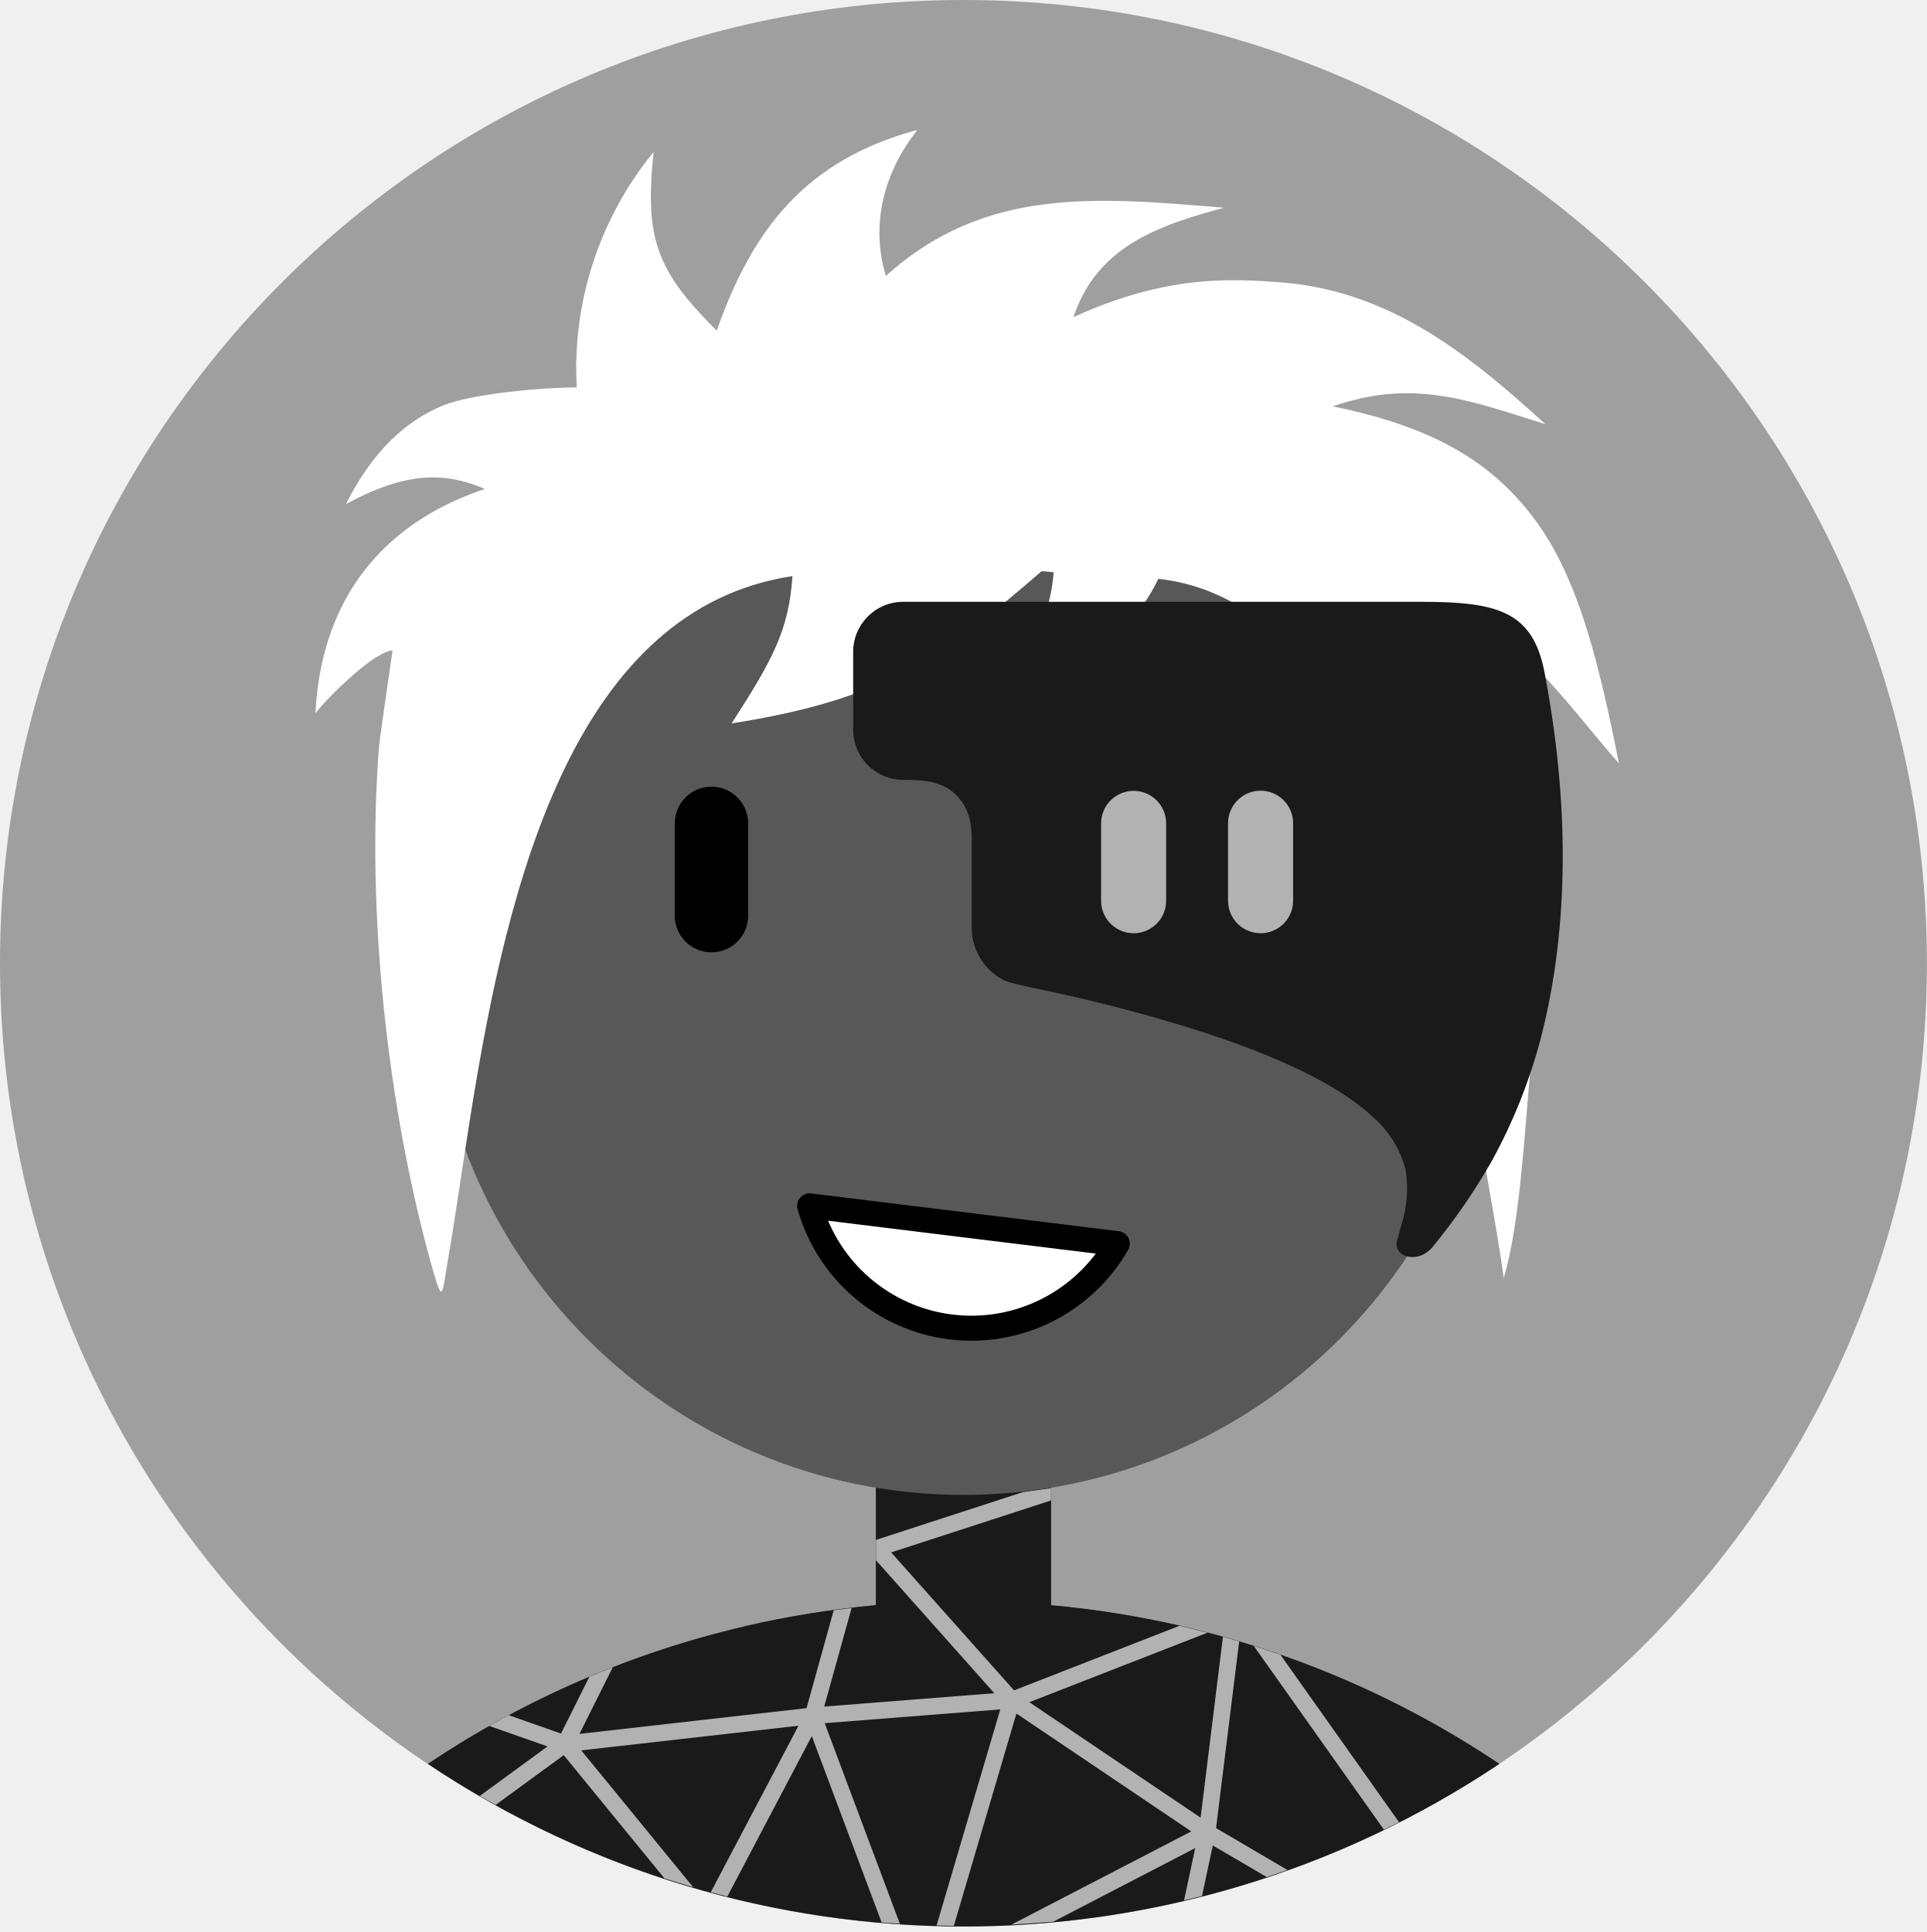
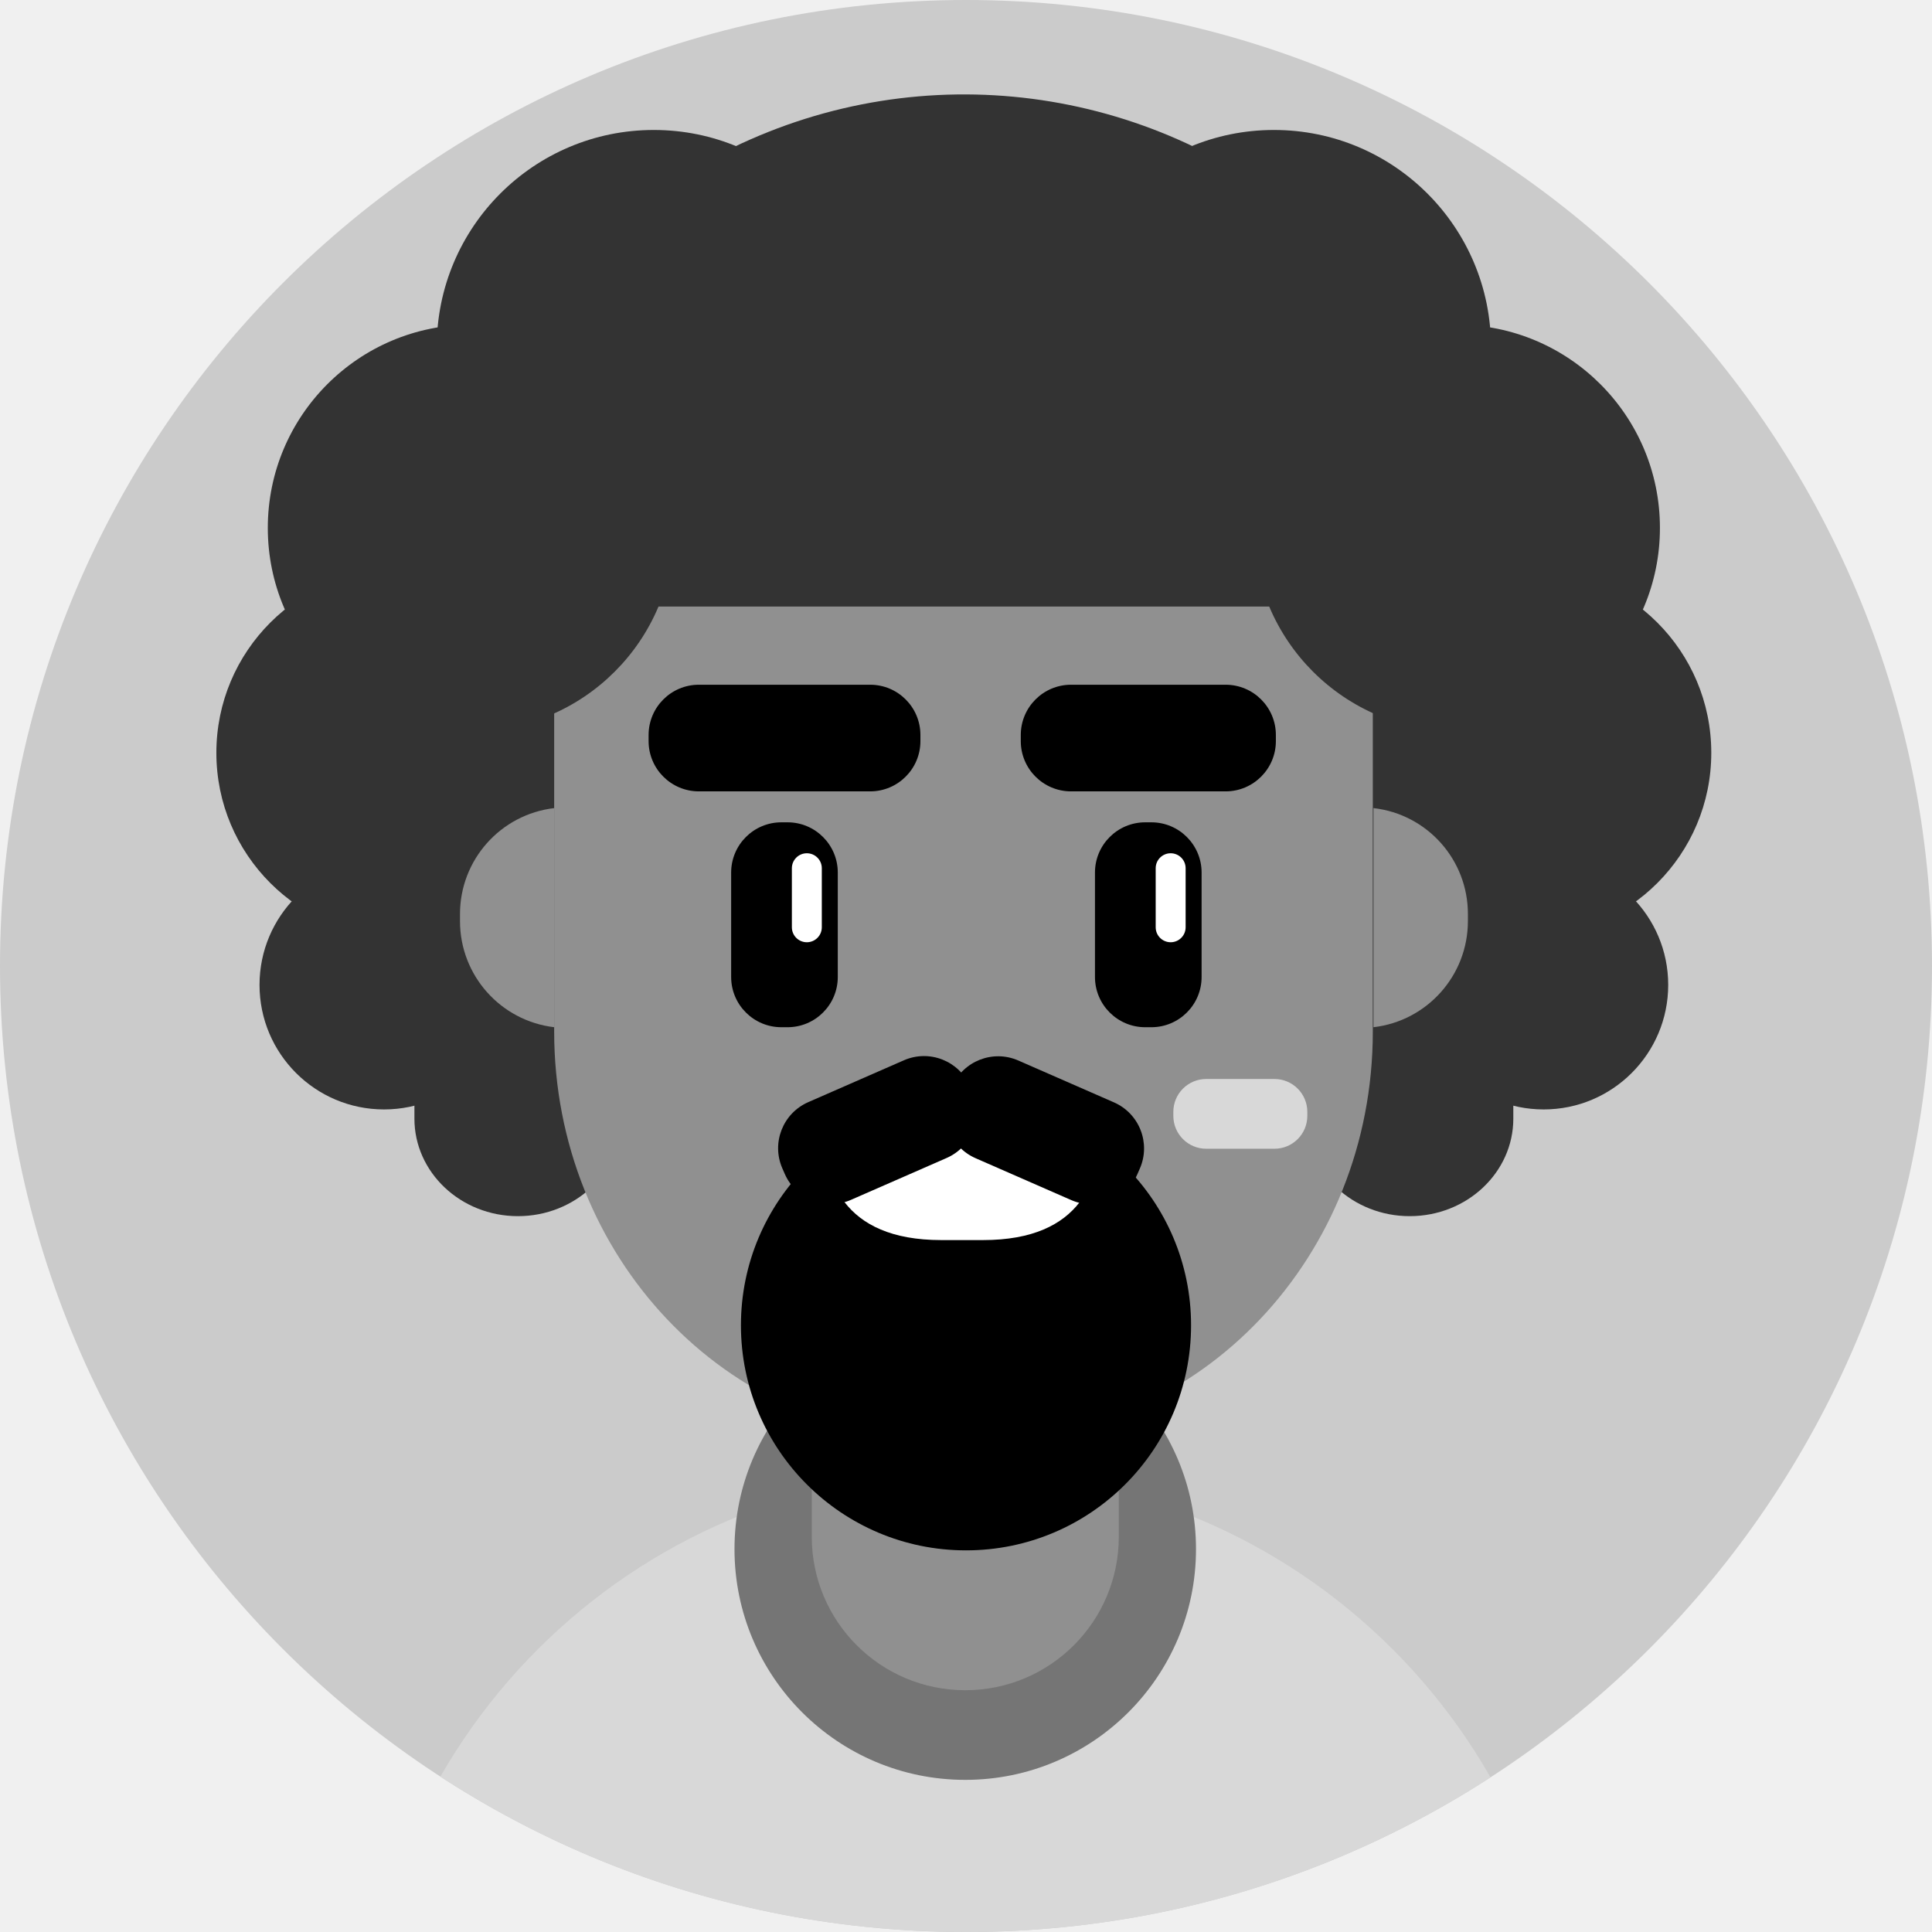
- <svg xmlns="http://www.w3.org/2000/svg" viewBox="0 0 231 231.66" version="1.1" id="svg26">
-   <style id="style45" />
-   <defs id="defs30">
-     <pattern id="EMFhbasepattern" patternUnits="userSpaceOnUse" width="6" height="6" x="0" y="0" />
-     <pattern id="EMFhbasepattern-3" patternUnits="userSpaceOnUse" width="6" height="6" x="0" y="0" />
+ <svg xmlns="http://www.w3.org/2000/svg" id="FINAL_AVATARS" data-name="FINAL AVATARS" viewBox="0 0 231 231">
+   <defs>
+     <style>.cls-1{fill:none;clip-rule:evenodd;}.cls-2{clip-path:url(#clip-path);}.cls-3{fill:#cbcbcb;fill-rule:evenodd;}.cls-4{fill:#333;}.cls-5{fill:#909090;}.cls-6{fill:#d8d8d8;}.cls-7{fill:#757575;}.cls-8{fill:#fff;}</style>
+     <clipPath id="clip-path">
+       <path class="cls-1" d="M115.5,0A115.5,115.5,0,1,1,0,115.5,115.5,115.5,0,0,1,115.5,0Z" />
+     </clipPath>
  </defs>
-   <path class="env" id="path17" style="fill:#9f9f9f;fill-rule:evenodd" d="m 609.801,0 a 115.5,115.5 0 1 1 -115.5,115.5 115.5,115.5 0 0 1 115.5,-115.5 z" />
-   <path id="path19" style="fill:#585858;fill-rule:evenodd" d="m 599.301,166.5 h 21 v 26 a 116.53,116.53 0 0 1 15.75,2.5 l 13.12,22.72 a 109.85,109.85 0 0 1 -78.74,0 l 13.12,-22.72 a 116.6,116.6 0 0 1 15.75,-2.53 v -26 z" />
-   <path id="path21" style="fill:#585858;fill-rule:evenodd" d="m 609.801,51.75 a 63.75,63.75 0 1 1 -63.75,63.75 63.75,63.75 0 0 1 63.75,-63.75 z" />
-   <path class="mouth" id="path23" style="fill:#ffffff;fill-rule:evenodd;stroke:#000000;stroke-width:3px;stroke-linecap:round;stroke-linejoin:round" d="m 591.361,144.59 a 20.15,20.15 0 0 0 36.88,4.53 z" />
-   <path class="clothes" id="path25" style="fill-rule:evenodd" d="m 636.051,195 a 114.79,114.79 0 0 1 38,16.5 115.53,115.53 0 0 1 -128.46,0 114.79,114.79 0 0 1 38,-16.5 v 0 a 115.77,115.77 0 0 1 15.71,-2.53 v -14.09 a 63.8,63.8 0 0 0 21,0 v 14.09 a 116.6,116.6 0 0 1 15.75,2.53 z" />
-   <path class="clothes" id="path27" style="fill:none;stroke:#b2b2b2;stroke-width:2px;stroke-miterlimit:2.613" d="m 554.221,206.23 7.83,2.88 29.72,-3.38 23.81,-1.87 21.8,-8.54 m -38.08,-9.79 21,-7.14 m 18.72,41.31 2.86,-23.18 m 4.4,1.36 14.93,21.12 m -43.29,11.77 21.1,-11 8.36,5 m -31.8,-20.89 23.44,15.84 -1.82,8 m -37.9,-42.19 16.28,18.33 -7.91,27.14 m -15.9,-25.25 -11.32,21.49 m -18.4,-18.13 13.65,16.77 m -9.27,-25.46 -4.38,8.69 -9.26,6.89 m 42.51,-23.1 -3.53,12.83 9.26,24.94" />
-   <path class="top" id="path29" style="fill:#ffffff;fill-rule:evenodd" d="m 671.301,133.5 c 1,6.56 2.36,13.18 3.27,19.73 2,-6.57 2.53,-18.25 3.24,-25.43 1.26,-13 1.83,-29.31 -0.43,-41.93 -0.85,-4.72 -2,-7.69 -2,-8.48 4.62,3.56 8.66,9.22 13,14.15 -2.69,-13.67 -5.32,-23.17 -10.51,-29.81 -4.56,-5.84 -11,-10.43 -23.81,-13 9.65,-3.34 16.27,-0.77 25.5,2.13 -9.21,-8.41 -18.67,-16 -31.69,-17 -5.71,-0.42 -13.62,-1 -24.89,4.17 2.85,-8.51 10.21,-11 18.05,-13.12 -15.13,-1.25 -28.61,-2.59 -40.53,8.18 -1.9,-6.21 -0.18,-12.54 3.79,-17.52 -13.46,3.63 -19.79,11.95 -24.07,24.08 -7,-7 -8.73,-10.82 -7.56,-21.43 a 41,41 0 0 0 -9.22,28.23 c -3.84,0 -12.46,0.72 -16,2.16 -4.45,1.8 -8.48,5.48 -11.67,11.83 7.3,-3.94 11.9,-3.85 16.66,-1.81 -10.39,3.45 -19.52,11.37 -20.32,26.9 1.53,-2.01 7.19,-7.53 9.25,-7.53 0,0 -1.52,10.36 -1.62,11.52 -1.56,19.73 1,43.4 6.37,62.47 1.31,4.69 1.19,3.09 1.89,-0.91 4.3,-24.68 7.89,-76.94 41.3,-82 -0.43,6.6 -2.51,10.22 -7.29,17.66 18.29,-2.86 25.12,-7.82 37.15,-18.24 0.46,0 1,0.09 1.46,0.12 -0.33,3.56 -1.09,6.56 -5,12.46 9.53,-1.32 14.72,-5.8 17.54,-11.67 24.89,2.67 34.63,43.58 38,64.1 z" />
-   <path class="eyes" id="path31" style="fill-rule:evenodd" d="m 602.581,72.16 h 62.18 c 9.19,0 13.32,1.21 14.71,8.52 3.61,18.95 2.2,33.49 -0.44,43.75 a 65.07,65.07 0 0 1 -5.89,14.78 73.52,73.52 0 0 1 -7.06,10.26 c -1.8,2.27 -5.17,1.21 -4.19,-1.09 0.14,-0.47 0.27,-1 0.4,-1.48 a 14.29,14.29 0 0 0 0.52,-6.62 12.52,12.52 0 0 0 -3.88,-6.3 c -4.17,-3.9 -12.81,-8.71 -32.53,-13.66 -6.4,-1.6 -10.69,-2.24 -11.76,-2.79 a 7.08,7.08 0 0 1 -3.85,-6.31 v -9 c 0,-2.39 0.18,-4.55 -1.56,-6.57 -1.74,-2.02 -4.16,-2.13 -6.65,-2.14 a 6,6 0 0 1 -6,-6 v -9.35 a 6,6 0 0 1 6,-6 z" />
-   <line class="eyes" id="line33" style="fill:none;stroke:#000000;stroke-width:8.8px;stroke-linecap:round;stroke-linejoin:round" y2="109.79" x2="579.591" y1="98.73" x1="579.591" />
-   <path class="eyes" id="path35" style="fill:none;stroke:#b2b2b2;stroke-width:7.8px;stroke-linecap:round;stroke-linejoin:round" d="M 630.201,98.73 V 108 m 15.22,-9.29 V 108" />
-   <path class="env" id="path4" style="fill:#9f9f9f;fill-rule:evenodd" d="M 115.5,0 A 115.5,115.5 0 1 1 0,115.5 115.5,115.5 0 0 1 115.5,0 Z" />
-   <path id="path6" style="fill:#585858;fill-rule:evenodd" d="m 105,166.5 h 21 v 26 a 116.53,116.53 0 0 1 15.75,2.5 l 13.12,22.72 a 109.85,109.85 0 0 1 -78.74,0 L 89.25,195 A 116.6,116.6 0 0 1 105,192.47 v -26 z" />
-   <path id="path8" style="fill:#585858;fill-rule:evenodd" d="M 115.5,51.75 A 63.75,63.75 0 1 1 51.75,115.5 63.75,63.75 0 0 1 115.5,51.75 Z" />
-   <path class="mouth" id="path10" style="fill:#ffffff;fill-rule:evenodd;stroke:#000000;stroke-width:3px;stroke-linecap:round;stroke-linejoin:round" d="m 97.06,144.59 a 20.15,20.15 0 0 0 36.88,4.53 z" />
-   <path class="clothes" id="path12" style="fill-rule:evenodd;fill:#1a1a1a" d="m 141.75,195 a 114.79,114.79 0 0 1 38,16.5 115.53,115.53 0 0 1 -128.46,0 114.79,114.79 0 0 1 38,-16.5 v 0 A 115.77,115.77 0 0 1 105,192.47 v -14.09 a 63.8,63.8 0 0 0 21,0 v 14.09 a 116.6,116.6 0 0 1 15.75,2.53 z" />
-   <path style="fill:#b2b2b2;fill-opacity:1;fill-rule:nonzero;stroke:none;stroke-width:0.193" d="m 60.984,205.662 6.268,2.205 3.407,-6.819 2.802,-1.135 -3.991,7.991 27.222,-3.086 3.254,-11.739 2.145,-0.269 -3.283,11.819 20.393,-1.601 -14.191,-15.945 v -2.438 l 17.606,-5.727 3.385,-0.473 v 1.47 l -19.167,6.229 14.731,16.542 19.839,-7.743 3.364,0.822 -21.371,8.34 20.532,13.842 2.678,-21.687 1.948,0.56 -2.773,22.378 0.058,0.036 v 0 l 8.507,4.992 -2.481,0.851 -6.472,-3.792 -1.299,6.062 -2.152,0.531 1.343,-6.28 -17.037,8.835 -5.027,0.357 21.59,-11.193 -20.962,-14.133 -7.501,25.457 -2.072,-0.036 7.639,-25.915 -21.05,1.652 9.011,24.052 -1.415,-0.095 -0.496,-0.044 -0.073,-0.007 -0.204,-0.015 -8.369,-22.342 -10.127,19.242 -1.985,-0.524 10.514,-19.962 -26.04,2.955 13.425,16.418 -3.444,-1.063 -12.083,-14.781 -8.165,5.968 -1.904,-1.077 8.128,-5.938 -6.99,-2.46 2.335,-1.288 z m 92.509,-7.256 14.228,20.093 -1.809,0.895 -15.614,-22.043 z" id="path106-4" class="clothes" />
-   <line class="eyes" id="line20" style="fill:none;stroke:#000000;stroke-width:8.8px;stroke-linecap:round;stroke-linejoin:round" y2="109.79" x2="85.29" y1="98.73" x1="85.29" />
-   <path d="M 109.989,15.57 C 96.53,19.2 90.2,27.52 85.92,39.65 78.921,32.65 77.189,28.83 78.36,18.22 a 41,41 0 0 0 -9.27,24.988 c 0,0 0,0 0,0 0.037,7.678 5.646,13.939 12.697,15.297 -13.315,5.811 -15.258,22.033 -14.045,33.524 5.769,-11.861 14.254,-20.981 27.258,-22.951 -0.43,6.6 -2.51,10.22 -7.29,17.66 18.29,-2.86 25.119,-7.82 37.15,-18.24 0.46,0 1,0.089 1.461,0.121 -0.33,3.56 -1.091,6.56 -5,12.46 9.53,-1.32 14.721,-5.801 17.539,-11.671 8.886,0.953 15.836,6.785 21.26,14.818 1.928,-15.211 -4.477,-26.6 -19.807,-34.036 1.417,-2.697 8.014,-11.925 17.661,-15.721 -1.424,-0.286 -2.888,-0.495 -4.403,-0.611 -5.71,-0.42 -13.62,-1 -24.89,4.17 2.85,-8.51 10.21,-11 18.05,-13.12 -15.131,-1.25 -28.61,-2.59 -40.53,8.18 -1.9,-6.21 -0.181,-12.54 3.789,-17.52 z" style="fill:#ffffff;fill-rule:evenodd;stroke-width:1" id="path5144" class="top" />
-   <path d="m 172.63,69.954 c 1.229,14.064 0.938,29.96 0.346,45.169 1.789,6.796 3.038,13.235 3.884,18.388 l 0.14,-0.011 c 1,6.56 2.36,13.18 3.27,19.73 2,-6.57 2.53,-18.25 3.24,-25.43 1.26,-13 1.83,-29.311 -0.43,-41.931 -0.85,-4.72 -2.001,-7.69 -2.001,-8.48 4.62,3.56 8.661,9.22 13.001,14.15 -0.675,-3.432 -1.347,-6.6 -2.057,-9.527 C 187.976,76.295 178.297,69.86 172.63,69.954 Z" style="fill:#ffffff;fill-rule:evenodd;stroke-width:1" id="path5211" class="top" />
-   <path d="m 157.973,34.471 c -10.339,2.758 -17.715,13.543 -19.132,16.24 15.33,7.436 20.783,17.96 21.278,33.517 5.953,8.818 10.066,20.289 12.857,30.895 0.876,-13.178 1.819,-27.726 0.266,-44.28 2.57,0.449 9.137,1.393 18.781,11.17 -2.116,-8.732 -4.567,-15.31 -8.454,-20.283 -4.56,-5.84 -10.999,-10.431 -23.809,-13 9.65,-3.34 16.27,-0.77 25.5,2.13 -8.139,-7.431 -16.474,-14.219 -27.287,-16.389 z" style="fill:#ffffff;fill-opacity:1;stroke:none;stroke-width:0.523px;stroke-linecap:butt;stroke-linejoin:miter;stroke-opacity:1" id="path5233" class="top" />
-   <path d="m 61.473,73.354 c -7.256,-0.775 -13.024,2.375 -16.262,5.388 0.738,-0.454 1.387,-0.742 1.849,-0.742 0,0 -1.52,10.359 -1.62,11.519 -1.56,19.73 1,43.401 6.37,62.471 1.31,4.69 1.19,3.089 1.89,-0.911 1.753,-10.061 3.389,-24.703 6.974,-38.864 -5.068,-17.627 -4.251,-32.403 0.799,-38.861 z" style="fill:#ffffff;fill-rule:evenodd;stroke-width:1" id="path5204" class="top" />
-   <path d="m 69.09,43.21 c -0.025,1.08 -0.008,2.161 0.052,3.24 -3.84,0 -12.46,0.72 -16,2.16 -4.45,1.8 -8.48,5.48 -11.67,11.83 7.3,-3.94 11.899,-3.85 16.66,-1.81 -10.39,3.45 -19.52,11.37 -20.32,26.9 1.146,-1.505 4.608,-4.979 7.139,-6.628 0.09,-0.059 0.174,-0.106 0.262,-0.159 3.714,-2.321 9.049,-5.125 15.181,-4.955 C 55.343,80.245 53.711,94.221 60.676,112.215 62.462,105.158 64.733,98.221 67.744,92.031 67.743,80.367 69.82,64.257 83.135,58.446 76.084,56.292 70.426,50.455 69.092,43.21 Z" style="fill:#ffffff;fill-rule:evenodd;stroke-width:1" id="path5239" class="top" />
-   <path class="eyes" id="path18" style="fill-rule:evenodd;fill:#1a1a1a;" d="m 108.28,72.16 h 62.18 c 9.19,0 13.32,1.21 14.71,8.52 3.61,18.95 2.2,33.49 -0.44,43.75 a 65.07,65.07 0 0 1 -5.89,14.78 73.52,73.52 0 0 1 -7.06,10.26 c -1.8,2.27 -5.17,1.21 -4.19,-1.09 0.14,-0.47 0.27,-1 0.4,-1.48 a 14.29,14.29 0 0 0 0.52,-6.62 12.52,12.52 0 0 0 -3.88,-6.3 c -4.17,-3.9 -12.81,-8.71 -32.53,-13.66 -6.4,-1.6 -10.69,-2.24 -11.76,-2.79 a 7.08,7.08 0 0 1 -3.85,-6.31 v -9 c 0,-2.39 0.18,-4.55 -1.56,-6.57 -1.74,-2.02 -4.16,-2.13 -6.65,-2.14 a 6,6 0 0 1 -6,-6 v -9.35 a 6,6 0 0 1 6,-6 z" />
-   <path class="eyes" id="path22" style="fill:none;stroke:#b2b2b2;stroke-width:7.8px;stroke-linecap:round;stroke-linejoin:round" d="M 135.9,98.73 V 108 m 15.22,-9.29 V 108" />
-   <g id="g134" transform="translate(-1186.173,-71.9877)">
-     <path id="path84" style="fill:#9f9f9f;fill-rule:evenodd" d="M 115.5,0 A 115.5,115.5 0 1 1 0,115.5 115.5,115.5 0 0 1 115.5,0 Z" class="env" />
-     <path id="path86" style="fill:#585858;fill-rule:evenodd" d="m 105,166.5 h 21 v 26 a 116.53,116.53 0 0 1 15.75,2.5 l 13.12,22.72 a 109.85,109.85 0 0 1 -78.74,0 L 89.25,195 A 116.6,116.6 0 0 1 105,192.47 v -26 z" />
-     <path id="path88" style="fill:#585858;fill-rule:evenodd" d="M 115.5,51.75 A 63.75,63.75 0 1 1 51.75,115.5 63.75,63.75 0 0 1 115.5,51.75 Z" />
-     <path id="path90" style="fill:#ffffff;fill-rule:evenodd;stroke:#000000;stroke-width:3px;stroke-linecap:round;stroke-linejoin:round" d="m 97.06,144.59 a 20.15,20.15 0 0 0 36.88,4.53 z" class="mouth" />
-     <path id="path92" style="fill-rule:evenodd" d="m 141.75,195 a 114.79,114.79 0 0 1 38,16.5 115.53,115.53 0 0 1 -128.46,0 114.79,114.79 0 0 1 38,-16.5 115.77,115.77 0 0 1 15.71,-2.53 v -14.09 a 63.8,63.8 0 0 0 21,0 v 14.09 a 116.6,116.6 0 0 1 15.75,2.53 z" class="clothes" />
-     <path id="path94" style="fill:none;stroke:#b2b2b2;stroke-width:2px;stroke-miterlimit:2.613" d="m 59.92,206.23 7.83,2.88 29.72,-3.38 23.81,-1.87 21.8,-8.54 m -38.08,-9.79 21,-7.14 m 18.72,41.31 2.86,-23.18 m 4.4,1.36 14.93,21.12 m -43.29,11.77 21.1,-11 8.36,5 m -31.8,-20.89 23.44,15.84 -1.82,8 M 105,185.53 121.28,203.86 113.37,231 m -15.9,-25.25 -11.32,21.49 m -18.4,-18.13 13.65,16.77 m -9.27,-25.46 -4.38,8.69 -9.26,6.89 m 42.51,-23.1 -3.53,12.83 9.26,24.94" class="clothes" />
-     <line id="line96" style="fill:none;stroke:#000000;stroke-width:8.8px;stroke-linecap:round;stroke-linejoin:round" y2="109.79" y1="98.73" x2="85.29" x1="85.29" class="eyes" />
-     <path id="path98" style="fill:#ffffff;fill-rule:evenodd" d="M 109.99,15.57 C 96.53,19.2 90.201,27.52 85.921,39.65 78.921,32.65 77.19,28.83 78.36,18.22 a 41,41 0 0 0 -9.27,24.988 c 0.037,7.678 5.646,13.939 12.697,15.297 -13.315,5.811 -15.258,22.033 -14.045,33.524 5.769,-11.861 14.254,-20.981 27.258,-22.951 -0.43,6.6 -2.51,10.22 -7.29,17.66 18.29,-2.86 25.119,-7.82 37.15,-18.24 0.46,0 1,0.089 1.461,0.121 -0.33,3.56 -1.091,6.56 -5,12.46 9.53,-1.32 14.721,-5.801 17.539,-11.671 8.886,0.953 15.836,6.785 21.26,14.818 1.928,-15.211 -4.477,-26.6 -19.807,-34.036 1.417,-2.697 8.014,-11.925 17.661,-15.721 -1.424,-0.286 -2.888,-0.495 -4.403,-0.611 -5.71,-0.42 -13.62,-1 -24.89,4.17 2.85,-8.51 10.21,-11 18.05,-13.12 -15.131,-1.25 -28.61,-2.59 -40.53,8.18 -1.9,-6.21 -0.181,-12.54 3.789,-17.52 z" class="top" />
-     <path id="path100" style="fill:#ffffff;fill-rule:evenodd" d="m 173.82,72.031 c -0.853,0.024 -1.282,0.14 -1.383,0.17 0.137,0.096 0.458,0.842 1.071,4.935 0.825,5.497 -0.41,35.013 -0.536,37.987 1.789,6.796 3.038,13.235 3.884,18.388 l 0.14,-0.011 c 1,6.56 2.36,13.18 3.27,19.73 2,-6.57 2.53,-18.25 3.24,-25.43 1.26,-13 1.83,-29.311 -0.43,-41.931 -0.85,-4.72 -2.001,-7.69 -2.001,-8.48 4.62,3.56 8.661,9.22 13.001,14.15 -0.675,-3.432 -1.347,-6.6 -2.057,-9.527 -9.005,-9.029 -15.457,-10.059 -18.199,-9.982 z m -1.383,0.17 c -0.057,-0.039 -0.085,0.019 -0.085,0.019 0,0 0.072,-0.016 0.085,-0.019 z" class="top" />
-     <path id="path102" style="fill:#ffffff" d="m 157.97,34.471 c -9.647,3.796 -16.245,13.024 -17.661,15.721 15.33,7.436 21.735,18.825 19.807,34.036 5.953,8.818 10.066,20.289 12.857,30.895 0.127,-2.974 1.362,-32.49 0.536,-37.987 -0.613,-4.093 -0.934,-4.839 -1.071,-4.935 -0.011,0.005 -0.085,0.019 -0.085,0.019 0,0 0.026,-0.059 0.085,-0.019 0.428,-0.124 7.778,-2.023 19.582,9.812 -2.116,-8.732 -4.567,-15.31 -8.454,-20.283 -4.56,-5.84 -10.999,-10.431 -23.809,-13 9.65,-3.34 16.27,-0.77 25.5,2.13 -8.139,-7.431 -16.474,-14.219 -27.287,-16.389 z" class="top" />
-     <path id="path104" style="fill:#ffffff;fill-rule:evenodd" d="m 60.392,73.787 c -6.131,-0.169 -11.467,2.634 -15.181,4.955 0.738,-0.454 1.387,-0.742 1.849,-0.742 0,0 -1.52,10.359 -1.62,11.519 -1.56,19.73 1,43.401 6.37,62.471 1.31,4.69 1.19,3.089 1.89,-0.911 1.753,-10.061 3.389,-24.703 6.974,-38.864 -6.965,-17.994 -5.332,-31.97 -0.282,-38.428 z" class="top" />
-     <path id="path106" style="fill:#ffffff;fill-rule:evenodd" d="m 69.09,43.21 a 41,41 0 0 0 0.052,3.24 c -3.84,0 -12.46,0.72 -16,2.16 -4.45,1.8 -8.48,5.48 -11.67,11.83 7.3,-3.94 11.899,-3.85 16.66,-1.81 -10.39,3.45 -19.52,11.37 -20.32,26.9 1.146,-1.505 4.608,-4.979 7.139,-6.628 0.09,-0.059 0.174,-0.106 0.262,-0.159 3.714,-2.321 9.049,-5.125 15.181,-4.955 -5.05,6.458 -6.682,20.434 0.282,38.428 1.787,-7.057 4.057,-13.994 7.068,-20.184 -1.213,-11.491 0.731,-27.713 14.045,-33.524 -7.051,-1.359 -12.66,-7.62 -12.697,-15.297 z" class="top" />
-     <path id="path108" style="fill-rule:evenodd" d="m 108.28,72.16 h 62.18 c 9.19,0 13.32,1.21 14.71,8.52 3.61,18.95 2.2,33.49 -0.44,43.75 a 65.07,65.07 0 0 1 -5.89,14.78 73.52,73.52 0 0 1 -7.06,10.26 c -1.8,2.27 -5.17,1.21 -4.19,-1.09 0.14,-0.47 0.27,-1 0.4,-1.48 a 14.29,14.29 0 0 0 0.52,-6.62 12.52,12.52 0 0 0 -3.88,-6.3 c -4.17,-3.9 -12.81,-8.71 -32.53,-13.66 -6.4,-1.6 -10.69,-2.24 -11.76,-2.79 a 7.08,7.08 0 0 1 -3.85,-6.31 v -9 c 0,-2.39 0.18,-4.55 -1.56,-6.57 -1.74,-2.02 -4.16,-2.13 -6.65,-2.14 a 6,6 0 0 1 -6,-6 v -9.35 a 6,6 0 0 1 6,-6 z" class="eyes" />
-     <path id="path110" style="fill:none;stroke:#b2b2b2;stroke-width:7.8px;stroke-linecap:round;stroke-linejoin:round" d="M 135.9,98.73 V 108 m 15.22,-9.29 V 108" class="eyes" />
+   <g class="cls-2">
+     <path class="cls-3" d="M115.5,0A115.5,115.5,0,1,1,0,115.5,115.5,115.5,0,0,1,115.5,0Z" />
+     <circle class="cls-4" cx="182.59" cy="90.01" r="22.02" />
+     <circle class="cls-4" cx="184.57" cy="117.76" r="14.89" />
+     <path class="cls-4" d="M180.94,49.2v84.55c0,6.42-5.53,11.66-12.39,11.66h0c-6.82,0-12.38-5.21-12.38-11.66V49.2c0-6.41,5.53-11.65,12.38-11.65h0C175.41,37.55,180.94,42.79,180.94,49.2Z" />
+     <path class="cls-5" d="M164.22,96.62v26.2a12.77,12.77,0,0,0,11.29-12.68v-.85A12.73,12.73,0,0,0,164.22,96.62Z" />
+     <circle class="cls-4" cx="152.32" cy="41.49" r="25.95" />
+     <circle class="cls-4" cx="47.89" cy="90.01" r="22.02" />
+     <path class="cls-4" d="M49.55,49.2v84.55c0,6.42,5.53,11.66,12.38,11.66h0c6.82,0,12.39-5.21,12.39-11.66V49.2c0-6.41-5.53-11.65-12.39-11.65h0C55.08,37.55,49.55,42.79,49.55,49.2Z" />
+     <circle class="cls-6" cx="115.41" cy="248.31" r="72.28" />
+     <circle class="cls-7" cx="115.41" cy="185.22" r="27.59" />
+     <rect class="cls-5" x="97.06" y="139.13" width="36.71" height="62.96" rx="18.35" />
+     <path class="cls-5" d="M164,69.64c-2-24.86-21.78-44.39-45.86-44.39H112.3c-24.07,0-43.83,19.51-45.86,44.39q-.18,2.1-.18,4.23v49.47c0,26.84,20.61,48.61,46,48.61h5.88c25.42,0,46-21.75,46-48.61V73.87Q164.22,71.74,164,69.64Z" />
+     <circle cx="115.5" cy="158.46" r="26.91" />
+     <rect class="cls-6" x="140.29" y="129.01" width="16.02" height="8.34" rx="3.93" />
+     <rect x="87.42" y="98.32" width="12.75" height="24.5" rx="6.01" />
+     <rect class="cls-8" x="94.68" y="102.02" width="3.58" height="10.64" rx="1.79" />
+     <rect x="77.55" y="81.87" width="32.5" height="12.75" rx="6.01" />
+     <rect x="130.92" y="98.32" width="12.75" height="24.5" rx="6.01" />
+     <rect class="cls-8" x="138.18" y="102.02" width="3.58" height="10.64" rx="1.79" />
+     <rect x="122.05" y="81.87" width="30.5" height="12.75" rx="6.01" />
+     <path class="cls-8" d="M98.37,134.43c0,6.4,2.26,13.84,14.17,13.84h5c11.91,0,14.14-7.44,14.17-13.84Z" />
+     <rect x="92.66" y="128.75" width="24.5" height="12.75" rx="6.01" transform="translate(-45.38 53.4) rotate(-23.64)" />
+     <rect x="118.53" y="122.88" width="12.75" height="24.5" rx="6.01" transform="translate(-48.96 195.38) rotate(-66.36)" />
+     <path class="cls-4" d="M159.84,29.61A63.37,63.37,0,0,0,51.94,72.52H178.6A63.17,63.17,0,0,0,159.84,29.61Z" />
+     <circle class="cls-4" cx="56.32" cy="63.12" r="24.3" />
+     <circle class="cls-4" cx="78.17" cy="41.49" r="25.95" />
+     <circle class="cls-4" cx="174.17" cy="63.12" r="24.3" />
+     <circle class="cls-4" cx="45.92" cy="117.76" r="14.89" />
+     <path class="cls-5" d="M66.27,96.62v26.2A12.77,12.77,0,0,1,55,110.14v-.85A12.75,12.75,0,0,1,66.27,96.62Z" />
  </g>
-   <path class="env" id="path47" style="fill:#9f9f9f;fill-rule:evenodd" d="m -731.983,0 a 115.5,115.5 0 1 1 -115.5,115.5 115.5,115.5 0 0 1 115.5,-115.5 z" />
-   <path id="path49" style="fill:#585858;fill-rule:evenodd" d="m -742.483,166.5 h 21 v 26 a 116.53,116.53 0 0 1 15.75,2.5 l 13.12,22.72 a 109.85,109.85 0 0 1 -78.74,0 l 13.12,-22.72 a 116.6,116.6 0 0 1 15.75,-2.53 v -26 z" />
-   <path id="path51" style="fill:#585858;fill-rule:evenodd" d="m -731.983,51.75 a 63.75,63.75 0 1 1 -63.75,63.75 63.75,63.75 0 0 1 63.75,-63.75 z" />
-   <path class="mouth" id="path53" style="fill:#ffffff;fill-rule:evenodd;stroke:#000000;stroke-width:3px;stroke-linecap:round;stroke-linejoin:round" d="m -750.423,144.59 a 20.15,20.15 0 0 0 36.88,4.53 z" />
-   <path class="clothes" id="path55" style="fill-rule:evenodd" d="m -705.733,195 a 114.79,114.79 0 0 1 38,16.5 115.53,115.53 0 0 1 -128.46,0 114.79,114.79 0 0 1 38,-16.5 v 0 a 115.77,115.77 0 0 1 15.71,-2.53 v -14.09 a 63.8,63.8 0 0 0 21,0 v 14.09 a 116.6,116.6 0 0 1 15.75,2.53 z" />
-   <path class="clothes" id="path57" style="fill:none;stroke:#b2b2b2;stroke-width:2px;stroke-miterlimit:2.613" d="m -787.563,206.23 7.83,2.88 29.72,-3.38 23.81,-1.87 21.8,-8.54 m -38.08,-9.79 21,-7.14 m 18.72,41.31 2.86,-23.18 m 4.4,1.36 14.93,21.12 m -43.29,11.77 21.1,-11 8.36,5 m -31.8,-20.89 23.44,15.84 -1.82,8 m -37.9,-42.19 16.28,18.33 -7.91,27.14 m -15.9,-25.25 -11.32,21.49 m -18.4,-18.13 13.65,16.77 m -9.27,-25.46 -4.38,8.69 -9.26,6.89 m 42.51,-23.1 -3.53,12.83 9.26,24.94" />
-   <line class="eyes" id="line59" style="fill:none;stroke:#000000;stroke-width:8.8px;stroke-linecap:round;stroke-linejoin:round" y2="109.79" x2="-762.193" y1="98.73" x1="-762.193" />
-   <path d="m -737.494,15.57 c -13.46,3.63 -19.789,11.95 -24.069,24.08 -7,-7 -8.731,-10.82 -7.561,-21.43 a 41,41 0 0 0 -9.27,24.988 c 0,0 0,0 0,0 0.037,7.678 5.646,13.939 12.697,15.297 -13.315,5.811 -15.258,22.033 -14.045,33.524 5.769,-11.861 14.254,-20.981 27.258,-22.951 -0.43,6.6 -2.51,10.22 -7.29,17.66 18.29,-2.86 25.119,-7.82 37.15,-18.24 0.46,0 1,0.089 1.461,0.121 -0.33,3.56 -1.091,6.56 -5,12.46 9.53,-1.32 14.721,-5.801 17.539,-11.671 8.886,0.953 15.836,6.785 21.26,14.818 1.928,-15.211 -4.477,-26.6 -19.807,-34.036 1.417,-2.697 8.014,-11.925 17.661,-15.721 -1.424,-0.286 -2.888,-0.495 -4.403,-0.611 -5.71,-0.42 -13.62,-1 -24.89,4.17 2.85,-8.51 10.21,-11 18.05,-13.12 -15.131,-1.25 -28.61,-2.59 -40.53,8.18 -1.9,-6.21 -0.181,-12.54 3.789,-17.52 z" style="fill:#ffffff;fill-rule:evenodd;stroke-width:1" id="path61" class="top" />
-   <path d="m -674.853,69.954 c 1.229,14.064 0.938,29.96 0.346,45.169 1.789,6.796 3.038,13.235 3.884,18.388 l 0.14,-0.011 c 1,6.56 2.36,13.18 3.27,19.73 2,-6.57 2.53,-18.25 3.24,-25.43 1.26,-13 1.83,-29.311 -0.43,-41.931 -0.85,-4.72 -2.001,-7.69 -2.001,-8.48 4.62,3.56 8.661,9.22 13.001,14.15 -0.675,-3.432 -1.347,-6.6 -2.057,-9.527 -4.047,-5.718 -13.726,-12.154 -19.393,-12.06 z" style="fill:#ffffff;fill-rule:evenodd;stroke-width:1" id="path63" class="top" />
-   <path d="m -689.51,34.471 c -10.339,2.758 -17.715,13.543 -19.132,16.24 15.33,7.436 20.783,17.96 21.278,33.517 5.953,8.818 10.066,20.289 12.857,30.895 0.876,-13.178 1.819,-27.726 0.266,-44.28 2.57,0.449 9.137,1.393 18.781,11.17 -2.116,-8.732 -4.567,-15.31 -8.454,-20.283 -4.56,-5.84 -10.999,-10.431 -23.809,-13 9.65,-3.34 16.27,-0.77 25.5,2.13 -8.139,-7.431 -16.474,-14.219 -27.287,-16.389 z" style="fill:#ffffff;fill-opacity:1;stroke:none;stroke-width:0.523px;stroke-linecap:butt;stroke-linejoin:miter;stroke-opacity:1" id="path65" class="top" />
-   <path d="m -786.01,73.354 c -7.256,-0.775 -13.024,2.375 -16.262,5.388 0.738,-0.454 1.387,-0.742 1.849,-0.742 0,0 -1.52,10.359 -1.62,11.519 -1.56,19.73 1,43.401 6.37,62.471 1.31,4.69 1.19,3.089 1.89,-0.911 1.753,-10.061 3.389,-24.703 6.974,-38.864 -5.068,-17.627 -4.251,-32.403 0.799,-38.861 z" style="fill:#ffffff;fill-rule:evenodd;stroke-width:1" id="path67" class="top" />
-   <path d="m -778.393,43.21 c -0.025,1.08 -0.008,2.161 0.052,3.24 -3.84,0 -12.46,0.72 -16,2.16 -4.45,1.8 -8.48,5.48 -11.67,11.83 7.3,-3.94 11.899,-3.85 16.66,-1.81 -10.39,3.45 -19.52,11.37 -20.32,26.9 1.146,-1.505 4.608,-4.979 7.139,-6.628 0.09,-0.059 0.174,-0.106 0.262,-0.159 3.714,-2.321 9.049,-5.125 15.181,-4.955 -5.05,6.458 -6.682,20.434 0.282,38.428 1.787,-7.057 4.057,-13.994 7.068,-20.184 -10e-4,-11.664 2.076,-27.774 15.391,-33.585 -7.051,-2.154 -12.709,-7.991 -14.043,-15.236 z" style="fill:#ffffff;fill-rule:evenodd;stroke-width:1" id="path69" class="top" />
-   <path class="eyes" id="path71" style="fill:#1a1a1a;fill-rule:evenodd" d="m -739.203,72.16 h 62.18 c 9.19,0 13.32,1.21 14.71,8.52 3.61,18.95 2.2,33.49 -0.44,43.75 a 65.07,65.07 0 0 1 -5.89,14.78 73.52,73.52 0 0 1 -7.06,10.26 c -1.8,2.27 -5.17,1.21 -4.19,-1.09 0.14,-0.47 0.27,-1 0.4,-1.48 a 14.29,14.29 0 0 0 0.52,-6.62 12.52,12.52 0 0 0 -3.88,-6.3 c -4.17,-3.9 -12.81,-8.71 -32.53,-13.66 -6.4,-1.6 -10.69,-2.24 -11.76,-2.79 a 7.08,7.08 0 0 1 -3.85,-6.31 v -9 c 0,-2.39 0.18,-4.55 -1.56,-6.57 -1.74,-2.02 -4.16,-2.13 -6.65,-2.14 a 6,6 0 0 1 -6,-6 v -9.35 a 6,6 0 0 1 6,-6 z" />
-   <path class="eyes" id="path73" style="fill:none;stroke:#b2b2b2;stroke-width:7.8px;stroke-linecap:round;stroke-linejoin:round" d="M -711.583,98.73 V 108 m 15.22,-9.29 V 108" />
-   <path class="env" id="path885" style="fill:#9f9f9f;fill-rule:evenodd" d="m -366.511,0 a 115.5,115.5 0 1 1 -115.5,115.5 115.5,115.5 0 0 1 115.5,-115.5 z" />
-   <path id="path887" style="fill:#585858;fill-rule:evenodd" d="m -377.011,166.5 h 21 v 26 a 116.53,116.53 0 0 1 15.75,2.5 l 13.12,22.72 a 109.85,109.85 0 0 1 -78.74,0 l 13.12,-22.72 a 116.6,116.6 0 0 1 15.75,-2.53 v -26 z" />
-   <path id="path889" style="fill:#585858;fill-rule:evenodd" d="m -366.511,51.75 a 63.75,63.75 0 1 1 -63.75,63.75 63.75,63.75 0 0 1 63.75,-63.75 z" />
-   <path class="mouth" id="path891" style="fill:#ffffff;fill-rule:evenodd;stroke:#000000;stroke-width:3px;stroke-linecap:round;stroke-linejoin:round" d="m -384.951,144.59 a 20.15,20.15 0 0 0 36.88,4.53 z" />
-   <path class="clothes" id="path893" style="fill-rule:evenodd" d="m -340.261,195 a 114.79,114.79 0 0 1 38,16.5 115.53,115.53 0 0 1 -128.46,0 114.79,114.79 0 0 1 38,-16.5 v 0 a 115.77,115.77 0 0 1 15.71,-2.53 v -14.09 a 63.8,63.8 0 0 0 21,0 v 14.09 a 116.6,116.6 0 0 1 15.75,2.53 z" />
-   <path style="fill:#b2b2b2;fill-opacity:1;fill-rule:nonzero;stroke:none;stroke-width:0.193" d="m -421.027,205.662 6.268,2.205 3.407,-6.819 c 0.927,-0.386 1.861,-0.764 2.802,-1.135 l -3.991,7.991 27.222,-3.086 3.254,-11.739 c 0.715,-0.095 1.43,-0.182 2.145,-0.269 l -3.283,11.819 20.393,-1.601 -14.191,-15.945 v -2.438 l 17.606,-5.727 c 1.131,-0.124 2.262,-0.284 3.385,-0.473 v 1.47 l -19.167,6.229 14.731,16.542 19.839,-7.743 c 1.116,0.255 2.247,0.531 3.364,0.822 l -21.371,8.34 20.532,13.842 2.678,-21.687 c 0.649,0.182 1.299,0.371 1.948,0.56 l -2.773,22.378 0.058,0.036 v 0 l 8.507,4.992 c -0.824,0.291 -1.649,0.575 -2.481,0.851 l -6.472,-3.792 -1.299,6.062 c -0.715,0.182 -1.43,0.357 -2.152,0.531 l 1.343,-6.28 -17.037,8.835 c -1.671,0.153 -3.342,0.277 -5.027,0.357 l 21.59,-11.193 -20.962,-14.133 -7.501,25.457 c -0.693,-0.007 -1.379,-0.015 -2.072,-0.036 l 7.639,-25.915 -21.05,1.652 9.011,24.052 c -0.474,-0.029 -0.941,-0.058 -1.415,-0.095 -0.168,-0.015 -0.328,-0.029 -0.496,-0.044 l -0.073,-0.007 c -0.066,0 -0.131,-0.007 -0.204,-0.015 l -8.369,-22.342 -10.127,19.242 c -0.664,-0.167 -1.328,-0.342 -1.985,-0.524 l 10.514,-19.962 -26.04,2.955 13.425,16.418 c -1.153,-0.335 -2.298,-0.691 -3.444,-1.063 l -12.083,-14.781 -8.165,5.968 c -0.642,-0.349 -1.277,-0.713 -1.904,-1.077 l 8.128,-5.938 -6.99,-2.46 c 0.773,-0.437 1.554,-0.866 2.335,-1.288 z m 92.509,-7.256 14.228,20.093 c -0.598,0.306 -1.204,0.604 -1.809,0.895 l -15.614,-22.043 c 1.073,0.342 2.138,0.691 3.196,1.055 z" id="path895" class="clothes" />
-   <line class="eyes" id="line897" style="fill:none;stroke:#000000;stroke-width:8.8px;stroke-linecap:round;stroke-linejoin:round" y2="109.79" x2="-396.721" y1="98.73" x1="-396.721" />
-   <path d="m -372.022,15.57 c -13.46,3.63 -19.789,11.95 -24.069,24.08 -7,-7 -8.731,-10.82 -7.561,-21.43 a 41,41 0 0 0 -9.27,24.988 c 0,0 0,0 0,0 0.037,7.678 5.646,13.939 12.697,15.297 -13.315,5.811 -15.258,22.033 -14.045,33.524 5.769,-11.861 14.254,-20.981 27.258,-22.951 -0.43,6.6 -2.51,10.22 -7.29,17.66 18.29,-2.86 25.119,-7.82 37.15,-18.24 0.46,0 1,0.089 1.461,0.121 -0.33,3.56 -1.091,6.56 -5,12.46 9.53,-1.32 14.721,-5.801 17.539,-11.671 8.886,0.953 15.836,6.785 21.26,14.818 1.928,-15.211 -4.477,-26.6 -19.807,-34.036 1.417,-2.697 8.014,-11.925 17.661,-15.721 -1.424,-0.286 -2.888,-0.495 -4.403,-0.611 -5.71,-0.42 -13.62,-1 -24.89,4.17 2.85,-8.51 10.21,-11 18.05,-13.12 -15.131,-1.25 -28.61,-2.59 -40.53,8.18 -1.9,-6.21 -0.181,-12.54 3.789,-17.52 z" style="fill:#ffffff;fill-rule:evenodd;stroke-width:1" id="path899" class="top" />
-   <path d="m -309.381,69.954 c 1.229,14.064 0.938,29.96 0.346,45.169 1.789,6.796 3.038,13.235 3.884,18.388 l 0.14,-0.011 c 1,6.56 2.36,13.18 3.27,19.73 2,-6.57 2.53,-18.25 3.24,-25.43 1.26,-13 1.83,-29.311 -0.43,-41.931 -0.85,-4.72 -2.001,-7.69 -2.001,-8.48 4.62,3.56 8.661,9.22 13.001,14.15 -0.675,-3.432 -1.347,-6.6 -2.057,-9.527 -4.047,-5.718 -13.726,-12.154 -19.393,-12.06 z" style="fill:#ffffff;fill-rule:evenodd;stroke-width:1" id="path901" class="top" />
-   <path d="m -324.038,34.471 c -10.339,2.758 -17.715,13.543 -19.132,16.24 15.33,7.436 20.783,17.96 21.278,33.517 5.953,8.818 10.066,20.289 12.857,30.895 0.876,-13.178 1.819,-27.726 0.266,-44.28 2.57,0.449 9.137,1.393 18.781,11.17 -2.116,-8.732 -4.567,-15.31 -8.454,-20.283 -4.56,-5.84 -10.999,-10.431 -23.809,-13 9.65,-3.34 16.27,-0.77 25.5,2.13 -8.139,-7.431 -16.474,-14.219 -27.287,-16.389 z" style="fill:#ffffff;fill-opacity:1;stroke:none;stroke-width:0.523px;stroke-linecap:butt;stroke-linejoin:miter;stroke-opacity:1" id="path903" class="top" />
-   <path d="m -420.538,73.354 c -7.256,-0.775 -13.024,2.375 -16.262,5.388 0.738,-0.454 1.387,-0.742 1.849,-0.742 0,0 -1.52,10.359 -1.62,11.519 -1.56,19.73 1,43.401 6.37,62.471 1.31,4.69 1.19,3.089 1.89,-0.911 1.753,-10.061 3.389,-24.703 6.974,-38.864 -5.068,-17.627 -4.251,-32.403 0.799,-38.861 z" style="fill:#ffffff;fill-rule:evenodd;stroke-width:1" id="path905" class="top" />
-   <path d="m -412.921,43.21 c -0.025,1.08 -0.008,2.161 0.052,3.24 -3.84,0 -12.46,0.72 -16,2.16 -4.45,1.8 -8.48,5.48 -11.67,11.83 7.3,-3.94 11.899,-3.85 16.66,-1.81 -10.39,3.45 -19.52,11.37 -20.32,26.9 1.146,-1.505 4.608,-4.979 7.139,-6.628 0.09,-0.059 0.174,-0.106 0.262,-0.159 3.714,-2.321 9.049,-5.125 15.181,-4.955 -5.05,6.458 -6.682,20.434 0.282,38.428 1.787,-7.057 4.057,-13.994 7.068,-20.184 -10e-4,-11.664 2.076,-27.774 15.391,-33.585 -7.051,-2.154 -12.709,-7.991 -14.043,-15.236 z" style="fill:#ffffff;fill-rule:evenodd;stroke-width:1" id="path907" class="top" />
-   <path class="eyes" id="path909" style="fill:#1a1a1a;fill-rule:evenodd" d="m -373.731,72.16 h 62.18 c 9.19,0 13.32,1.21 14.71,8.52 3.61,18.95 2.2,33.49 -0.44,43.75 a 65.07,65.07 0 0 1 -5.89,14.78 73.52,73.52 0 0 1 -7.06,10.26 c -1.8,2.27 -5.17,1.21 -4.19,-1.09 0.14,-0.47 0.27,-1 0.4,-1.48 a 14.29,14.29 0 0 0 0.52,-6.62 12.52,12.52 0 0 0 -3.88,-6.3 c -4.17,-3.9 -12.81,-8.71 -32.53,-13.66 -6.4,-1.6 -10.69,-2.24 -11.76,-2.79 a 7.08,7.08 0 0 1 -3.85,-6.31 v -9 c 0,-2.39 0.18,-4.55 -1.56,-6.57 -1.74,-2.02 -4.16,-2.13 -6.65,-2.14 a 6,6 0 0 1 -6,-6 v -9.35 a 6,6 0 0 1 6,-6 z" />
-   <path class="eyes" id="path911" style="fill:none;stroke:#b2b2b2;stroke-width:7.8px;stroke-linecap:round;stroke-linejoin:round" d="M -346.111,98.73 V 108 m 15.22,-9.29 V 108" />
</svg>
